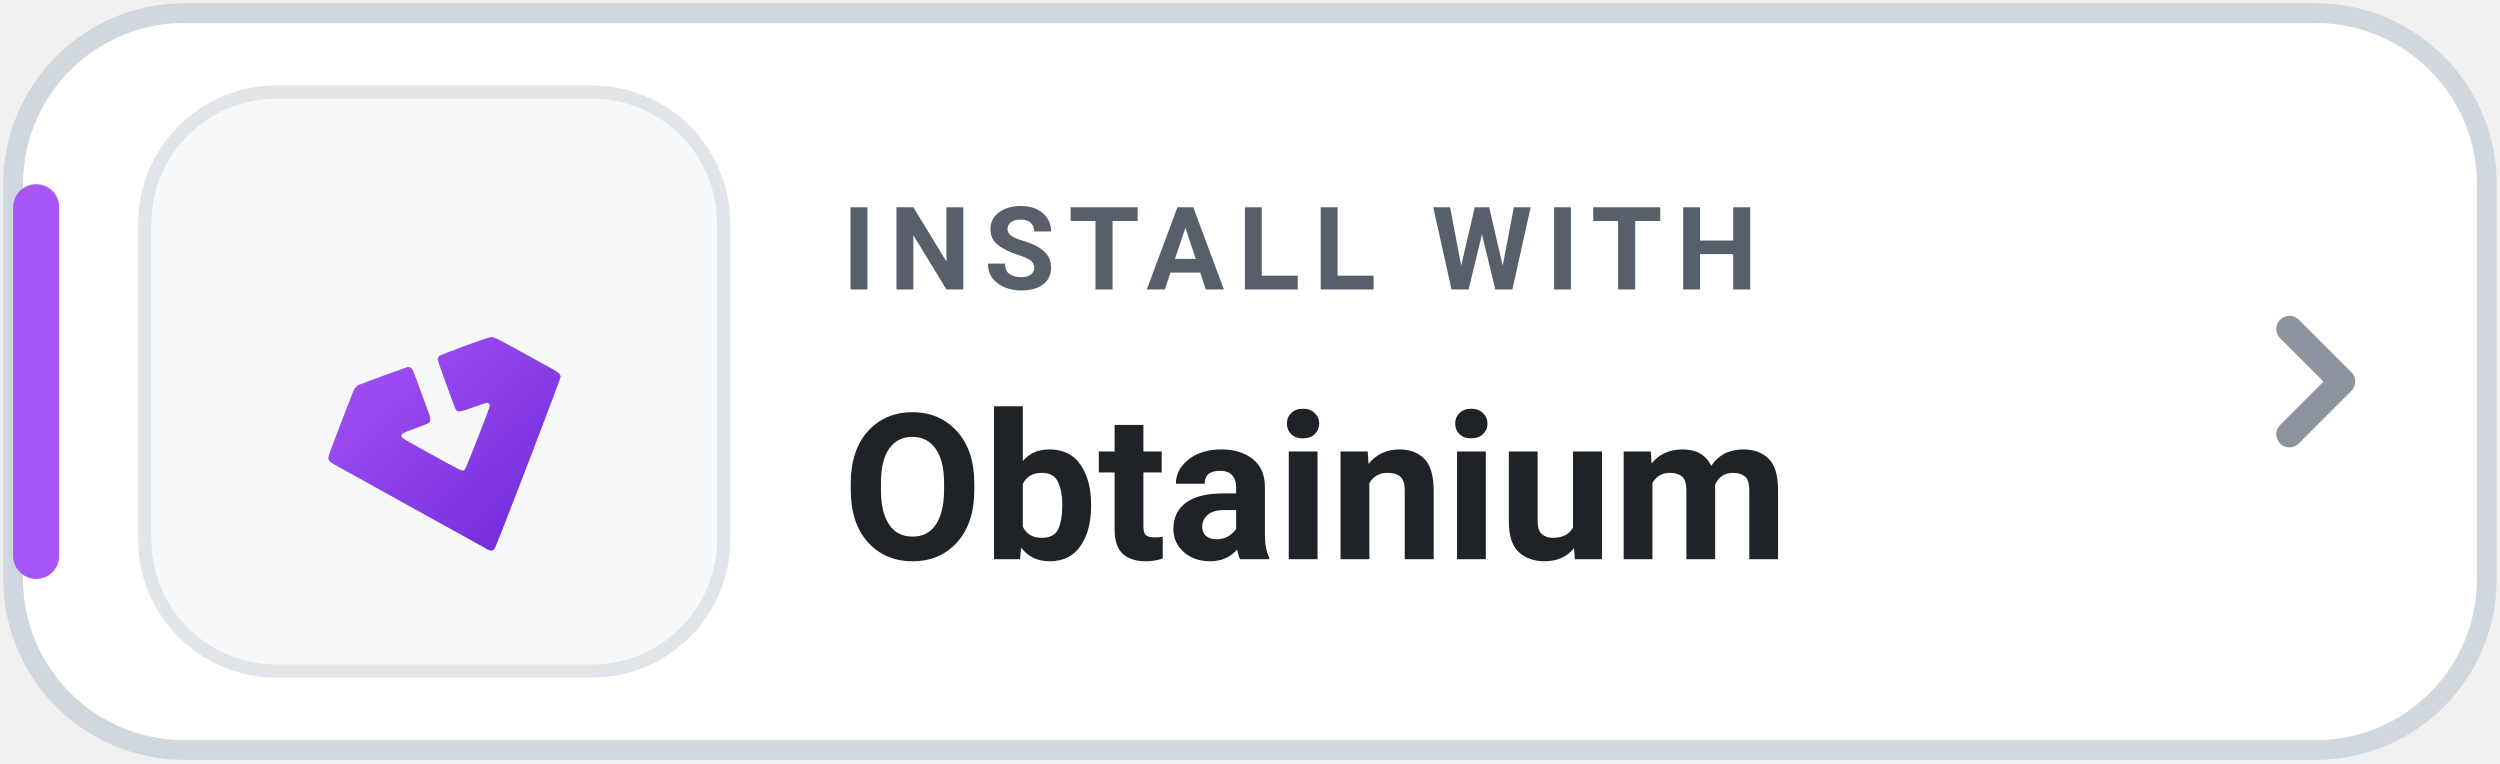
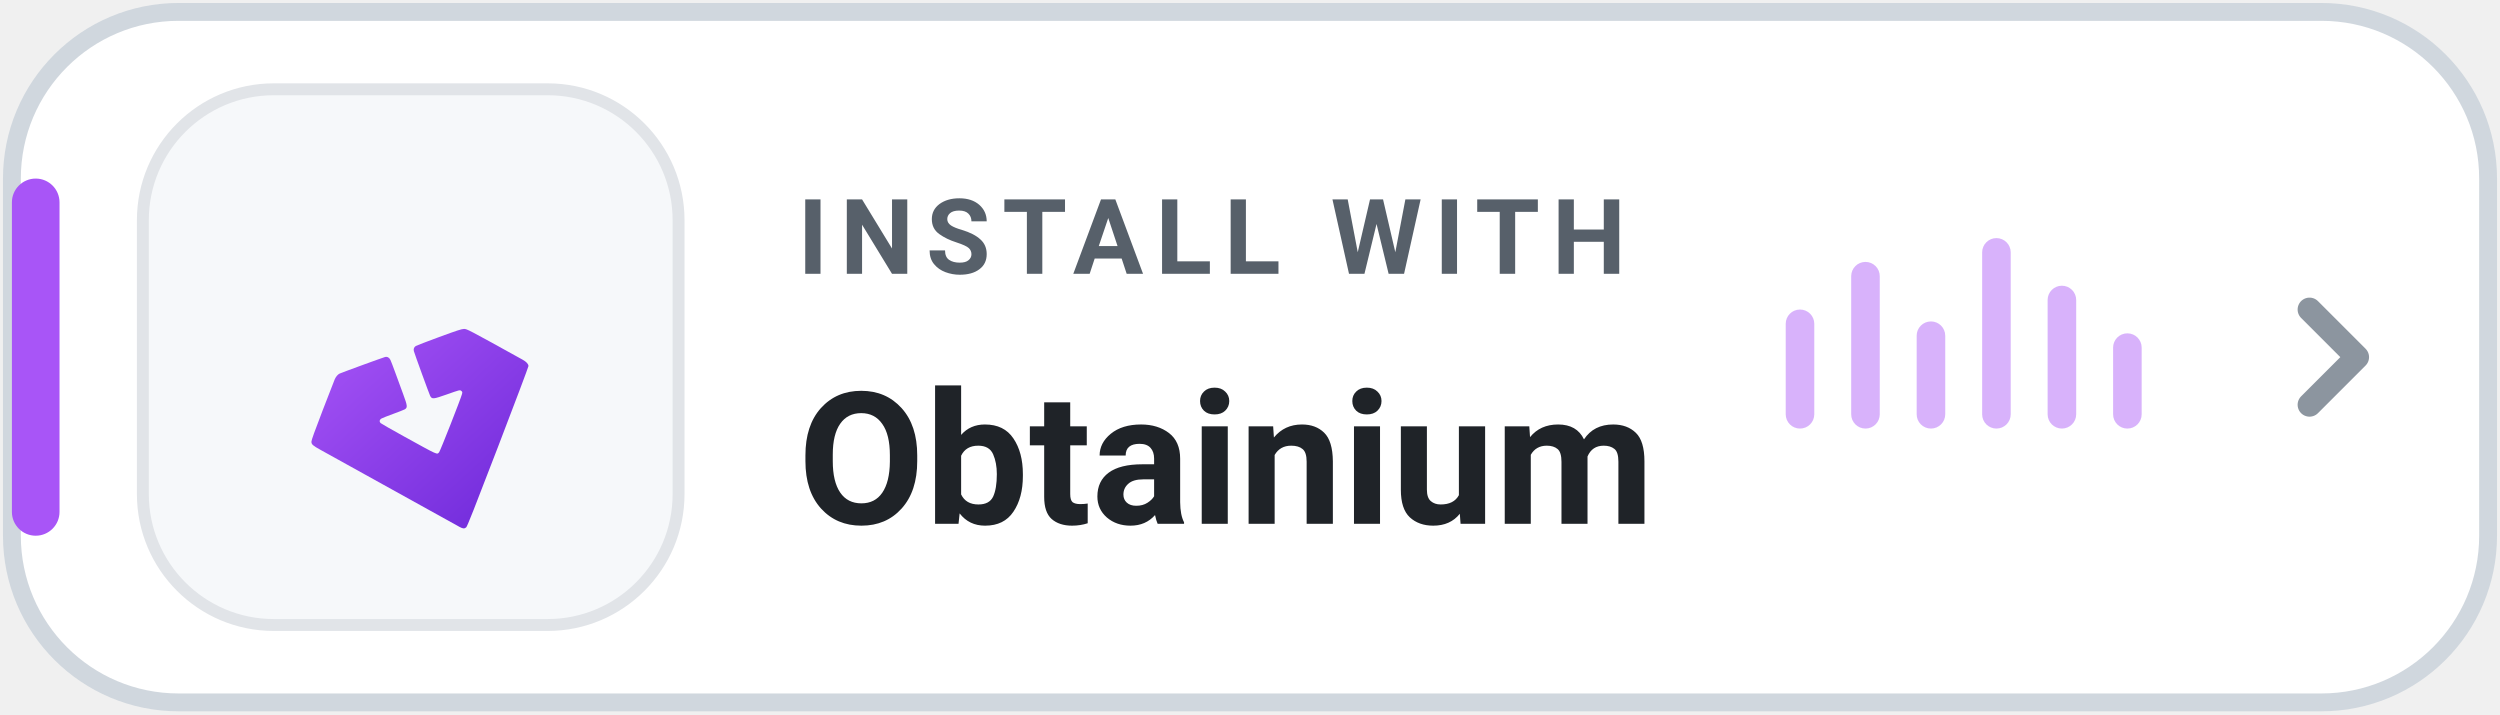
- <svg xmlns="http://www.w3.org/2000/svg" width="190" height="58" viewBox="0 0 190 58" role="img" aria-label="INSTALL WITH Obtainium">
-   <rect x="1" y="1" width="188" height="56" rx="13" fill="#FFFFFF" stroke="#D0D7DE" stroke-width="1.5" />
-   <rect x="1" y="14" width="3.5" height="30" rx="1.75" fill="#A855F7" />
-   <rect x="11" y="7" width="44" height="44" rx="10" fill="#F6F8FA" stroke="#E1E4E8" stroke-width="1" />
+ <svg xmlns="http://www.w3.org/2000/svg" width="210" height="60" viewBox="0 0 210 60" role="img" aria-label="INSTALL WITH Obtainium">
+   <rect x="1" y="1" width="208" height="58" rx="14" fill="#FFFFFF" stroke="#D0D7DE" stroke-width="1.5" />
+   <rect x="1" y="15" width="4" height="30" rx="2" fill="#A855F7" />
+   <rect x="12" y="7.5" width="45" height="45" rx="11" fill="#F6F8FA" stroke="#E1E4E8" stroke-width="1" />
  <defs>
    <linearGradient id="ob-grad-light" x1="0%" y1="0%" x2="100%" y2="100%">
      <stop offset="0%" stop-color="#A855F7" />
      <stop offset="100%" stop-color="#6D28D9" />
    </linearGradient>
  </defs>
-   <g transform="translate(3.5 -5) scale(0.305)">
+   <g transform="translate(4 -4) scale(0.315)">
    <path fill="url(#ob-grad-light)" d="m 109.881,153.226 c -0.731,-0.388 -5.007,-2.757 -25.032,-13.871 -5.573,-3.093 -10.938,-6.067 -11.923,-6.609 -2.237,-1.232 -2.581,-1.535 -2.581,-2.275 0,-0.388 0.893,-2.872 2.986,-8.307 1.642,-4.264 3.094,-8.001 3.227,-8.304 0.302,-0.69 0.79,-1.276 1.266,-1.522 0.446,-0.23 11.581,-4.297 12.148,-4.436 0.614,-0.151 1.143,0.14 1.455,0.799 0.15,0.316 0.772,1.949 1.383,3.629 0.611,1.679 1.52,4.163 2.021,5.518 1.147,3.106 1.19,3.546 0.391,4.018 -0.212,0.125 -1.589,0.665 -3.06,1.201 -1.471,0.535 -2.875,1.09 -3.12,1.232 -0.564,0.328 -0.649,0.835 -0.208,1.243 0.175,0.162 3.004,1.776 6.287,3.586 9.175,5.06 8.666,4.831 9.278,4.171 0.3,-0.324 5.781,-14.266 6.096,-15.505 0.134,-0.529 0.12,-0.603 -0.167,-0.835 -0.392,-0.317 -0.335,-0.331 -3.938,0.943 -3.569,1.262 -3.909,1.289 -4.387,0.345 -0.251,-0.496 -4.096,-11.055 -4.334,-11.904 -0.154,-0.549 0.034,-1.072 0.497,-1.375 0.192,-0.126 2.99,-1.199 6.217,-2.385 4.789,-1.76 6.008,-2.158 6.631,-2.168 0.804,-0.013 0.909,0.042 15.645,8.196 1.021,0.565 1.566,1.16 1.566,1.709 0,0.218 -3.654,9.91 -8.12,21.538 -6.298,16.399 -8.199,21.211 -8.474,21.453 -0.468,0.412 -0.851,0.394 -1.748,-0.082 z" />
  </g>
-   <text x="64" y="22" fill="#57606A" font-family="-apple-system,BlinkMacSystemFont,'Segoe UI',Roboto,Helvetica,Arial,sans-serif" font-size="8.8" font-weight="700" letter-spacing="1">INSTALL WITH</text>
-   <text x="64" y="42.5" fill="#1F2328" font-family="-apple-system,BlinkMacSystemFont,'Segoe UI',Roboto,Helvetica,Arial,sans-serif" font-size="15.5" font-weight="750">Obtainium</text>
-   <path d="M174 25l4 4-4 4" fill="none" stroke="#8C959F" stroke-width="2" stroke-linecap="round" stroke-linejoin="round" />
+   <text x="67" y="23" fill="#57606A" font-family="-apple-system,BlinkMacSystemFont,'Segoe UI',Roboto,Helvetica,Arial,sans-serif" font-size="8.8" font-weight="700" letter-spacing="1">INSTALL WITH</text>
+   <text x="67" y="44" fill="#1F2328" font-family="-apple-system,BlinkMacSystemFont,'Segoe UI',Roboto,Helvetica,Arial,sans-serif" font-size="15.5" font-weight="750">Obtainium</text>
+   <g transform="translate(150 18)" fill="#A855F7" opacity="0.45">
+     <rect x="0" y="8" width="2.4" height="10" rx="1.2" />
+     <rect x="5.5" y="4" width="2.4" height="14" rx="1.2" />
+     <rect x="11" y="9" width="2.4" height="9" rx="1.2" />
+     <rect x="16.5" y="2" width="2.4" height="16" rx="1.2" />
+     <rect x="22" y="6" width="2.4" height="12" rx="1.2" />
+     <rect x="27.5" y="10" width="2.4" height="8" rx="1.2" />
+   </g>
+   <path d="M194 26l4 4-4 4" fill="none" stroke="#8C959F" stroke-width="2" stroke-linecap="round" stroke-linejoin="round" />
</svg>
